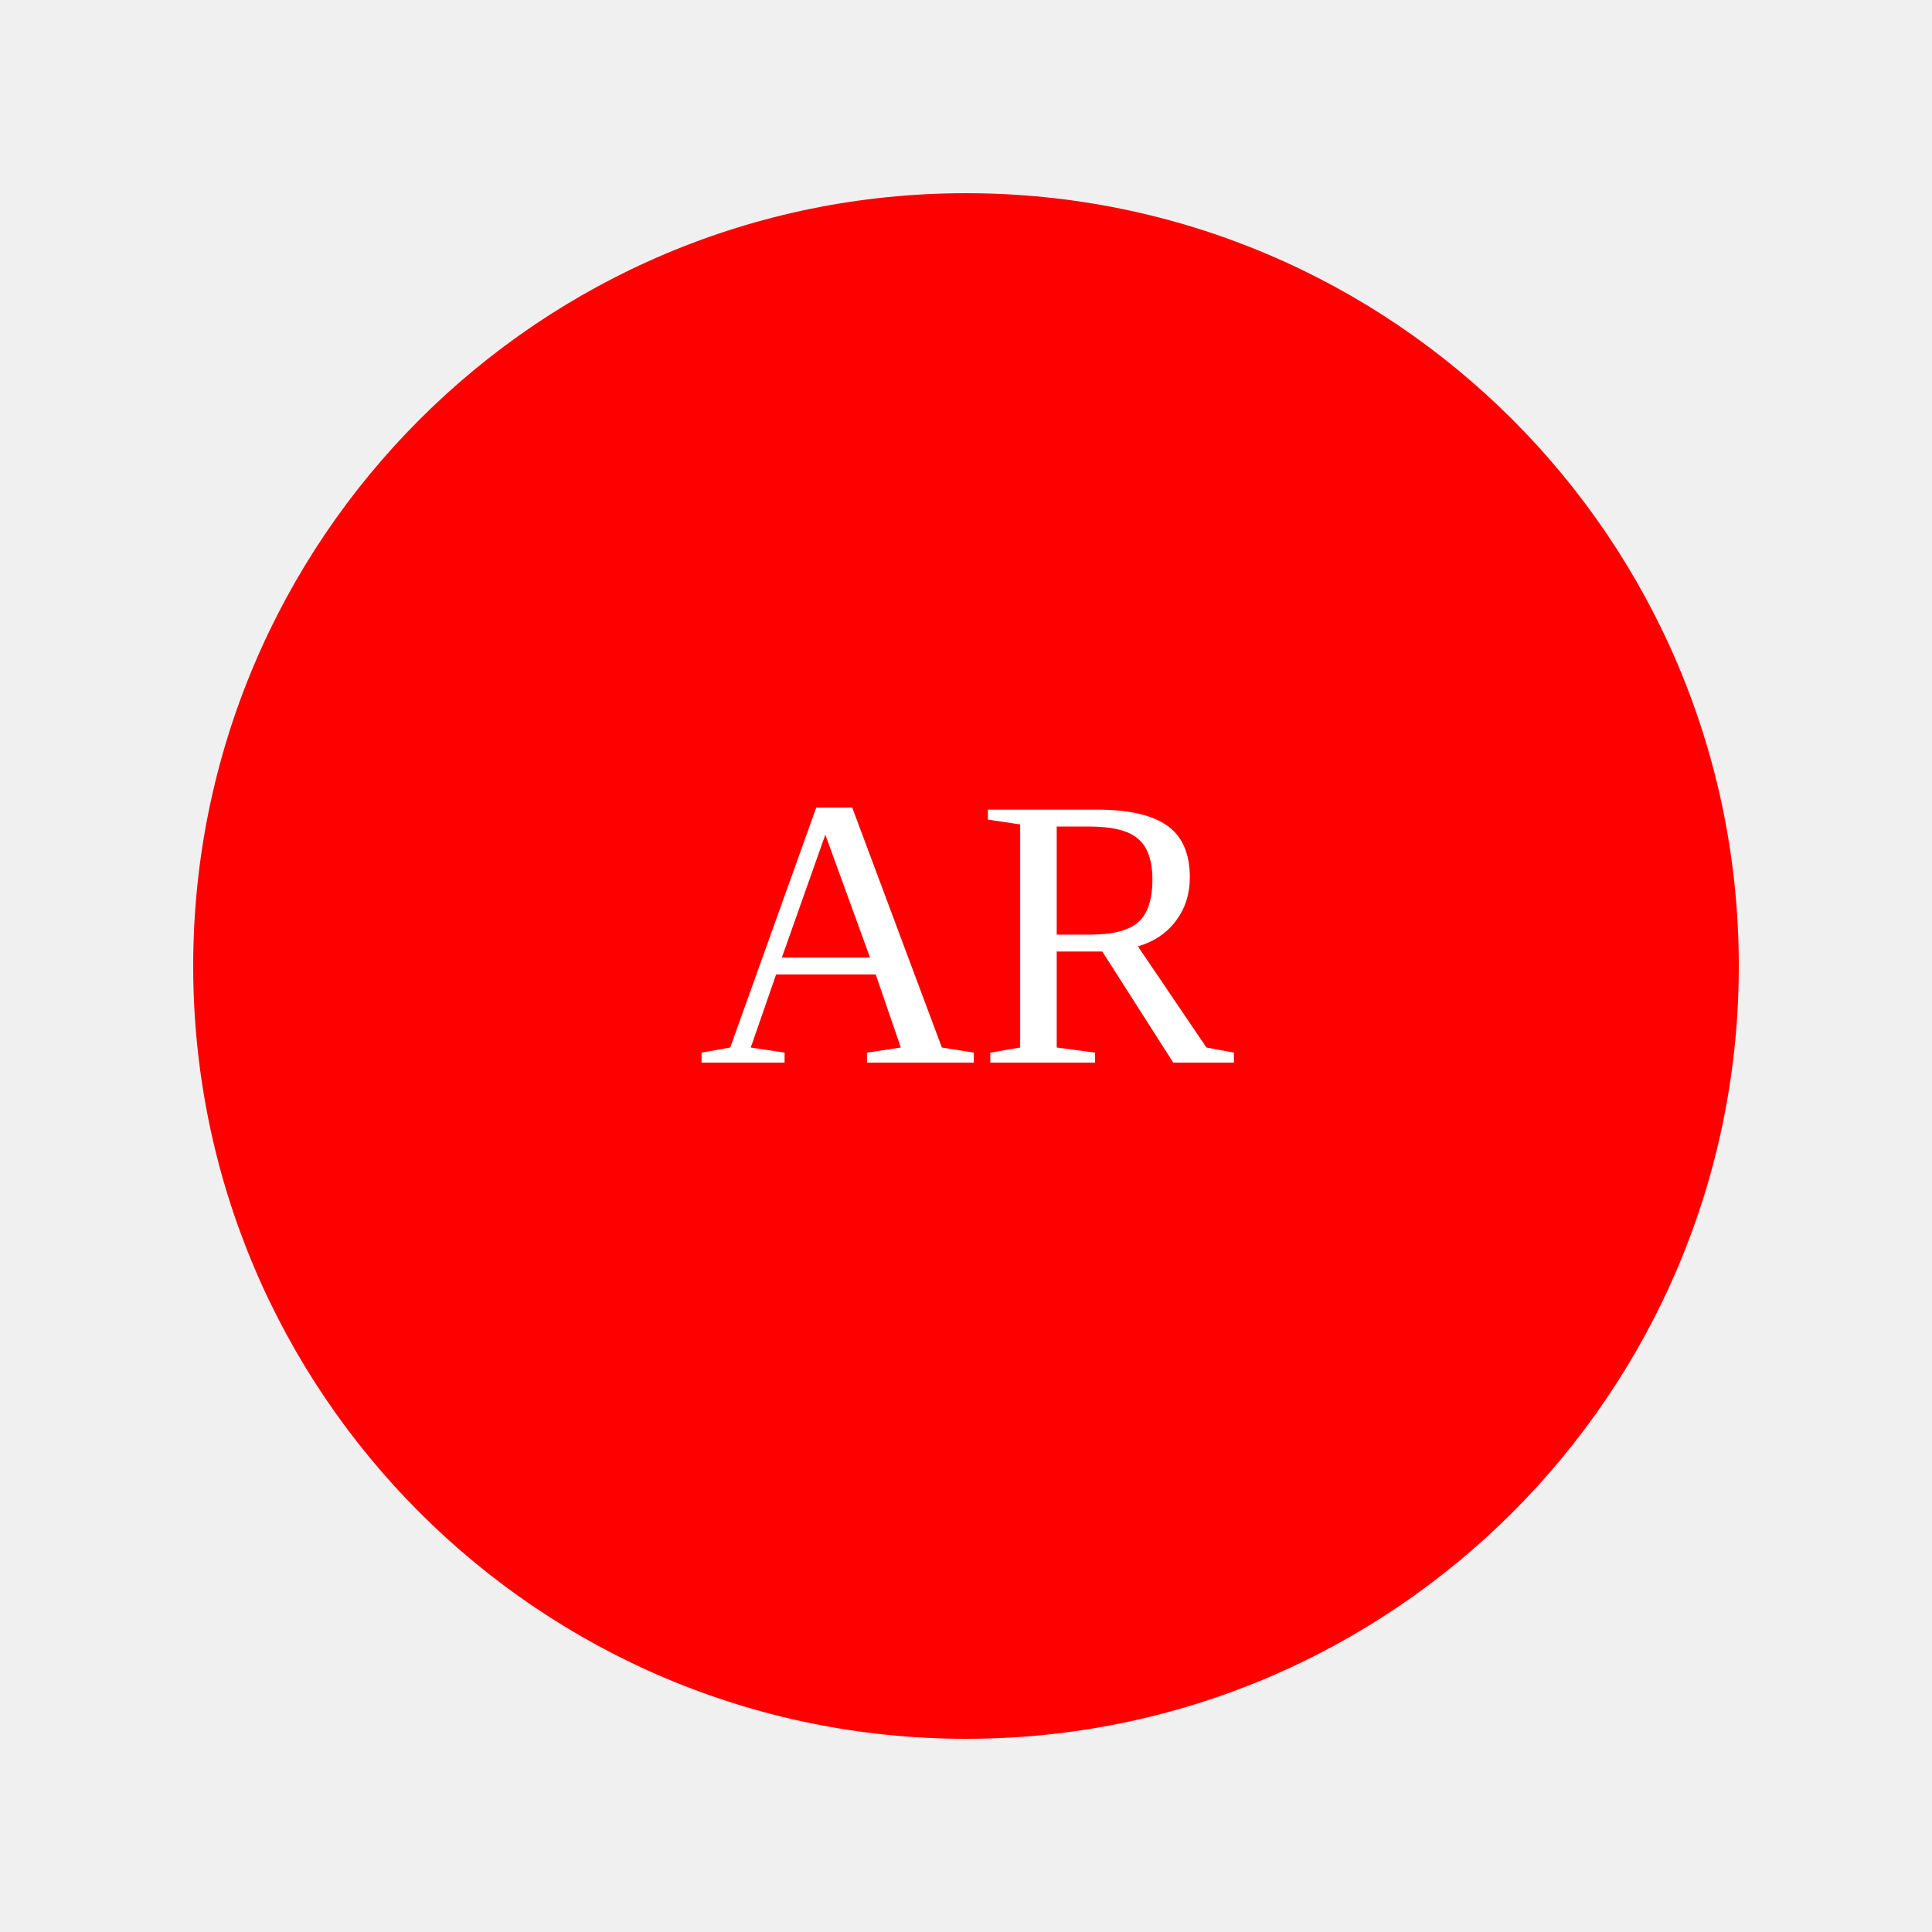
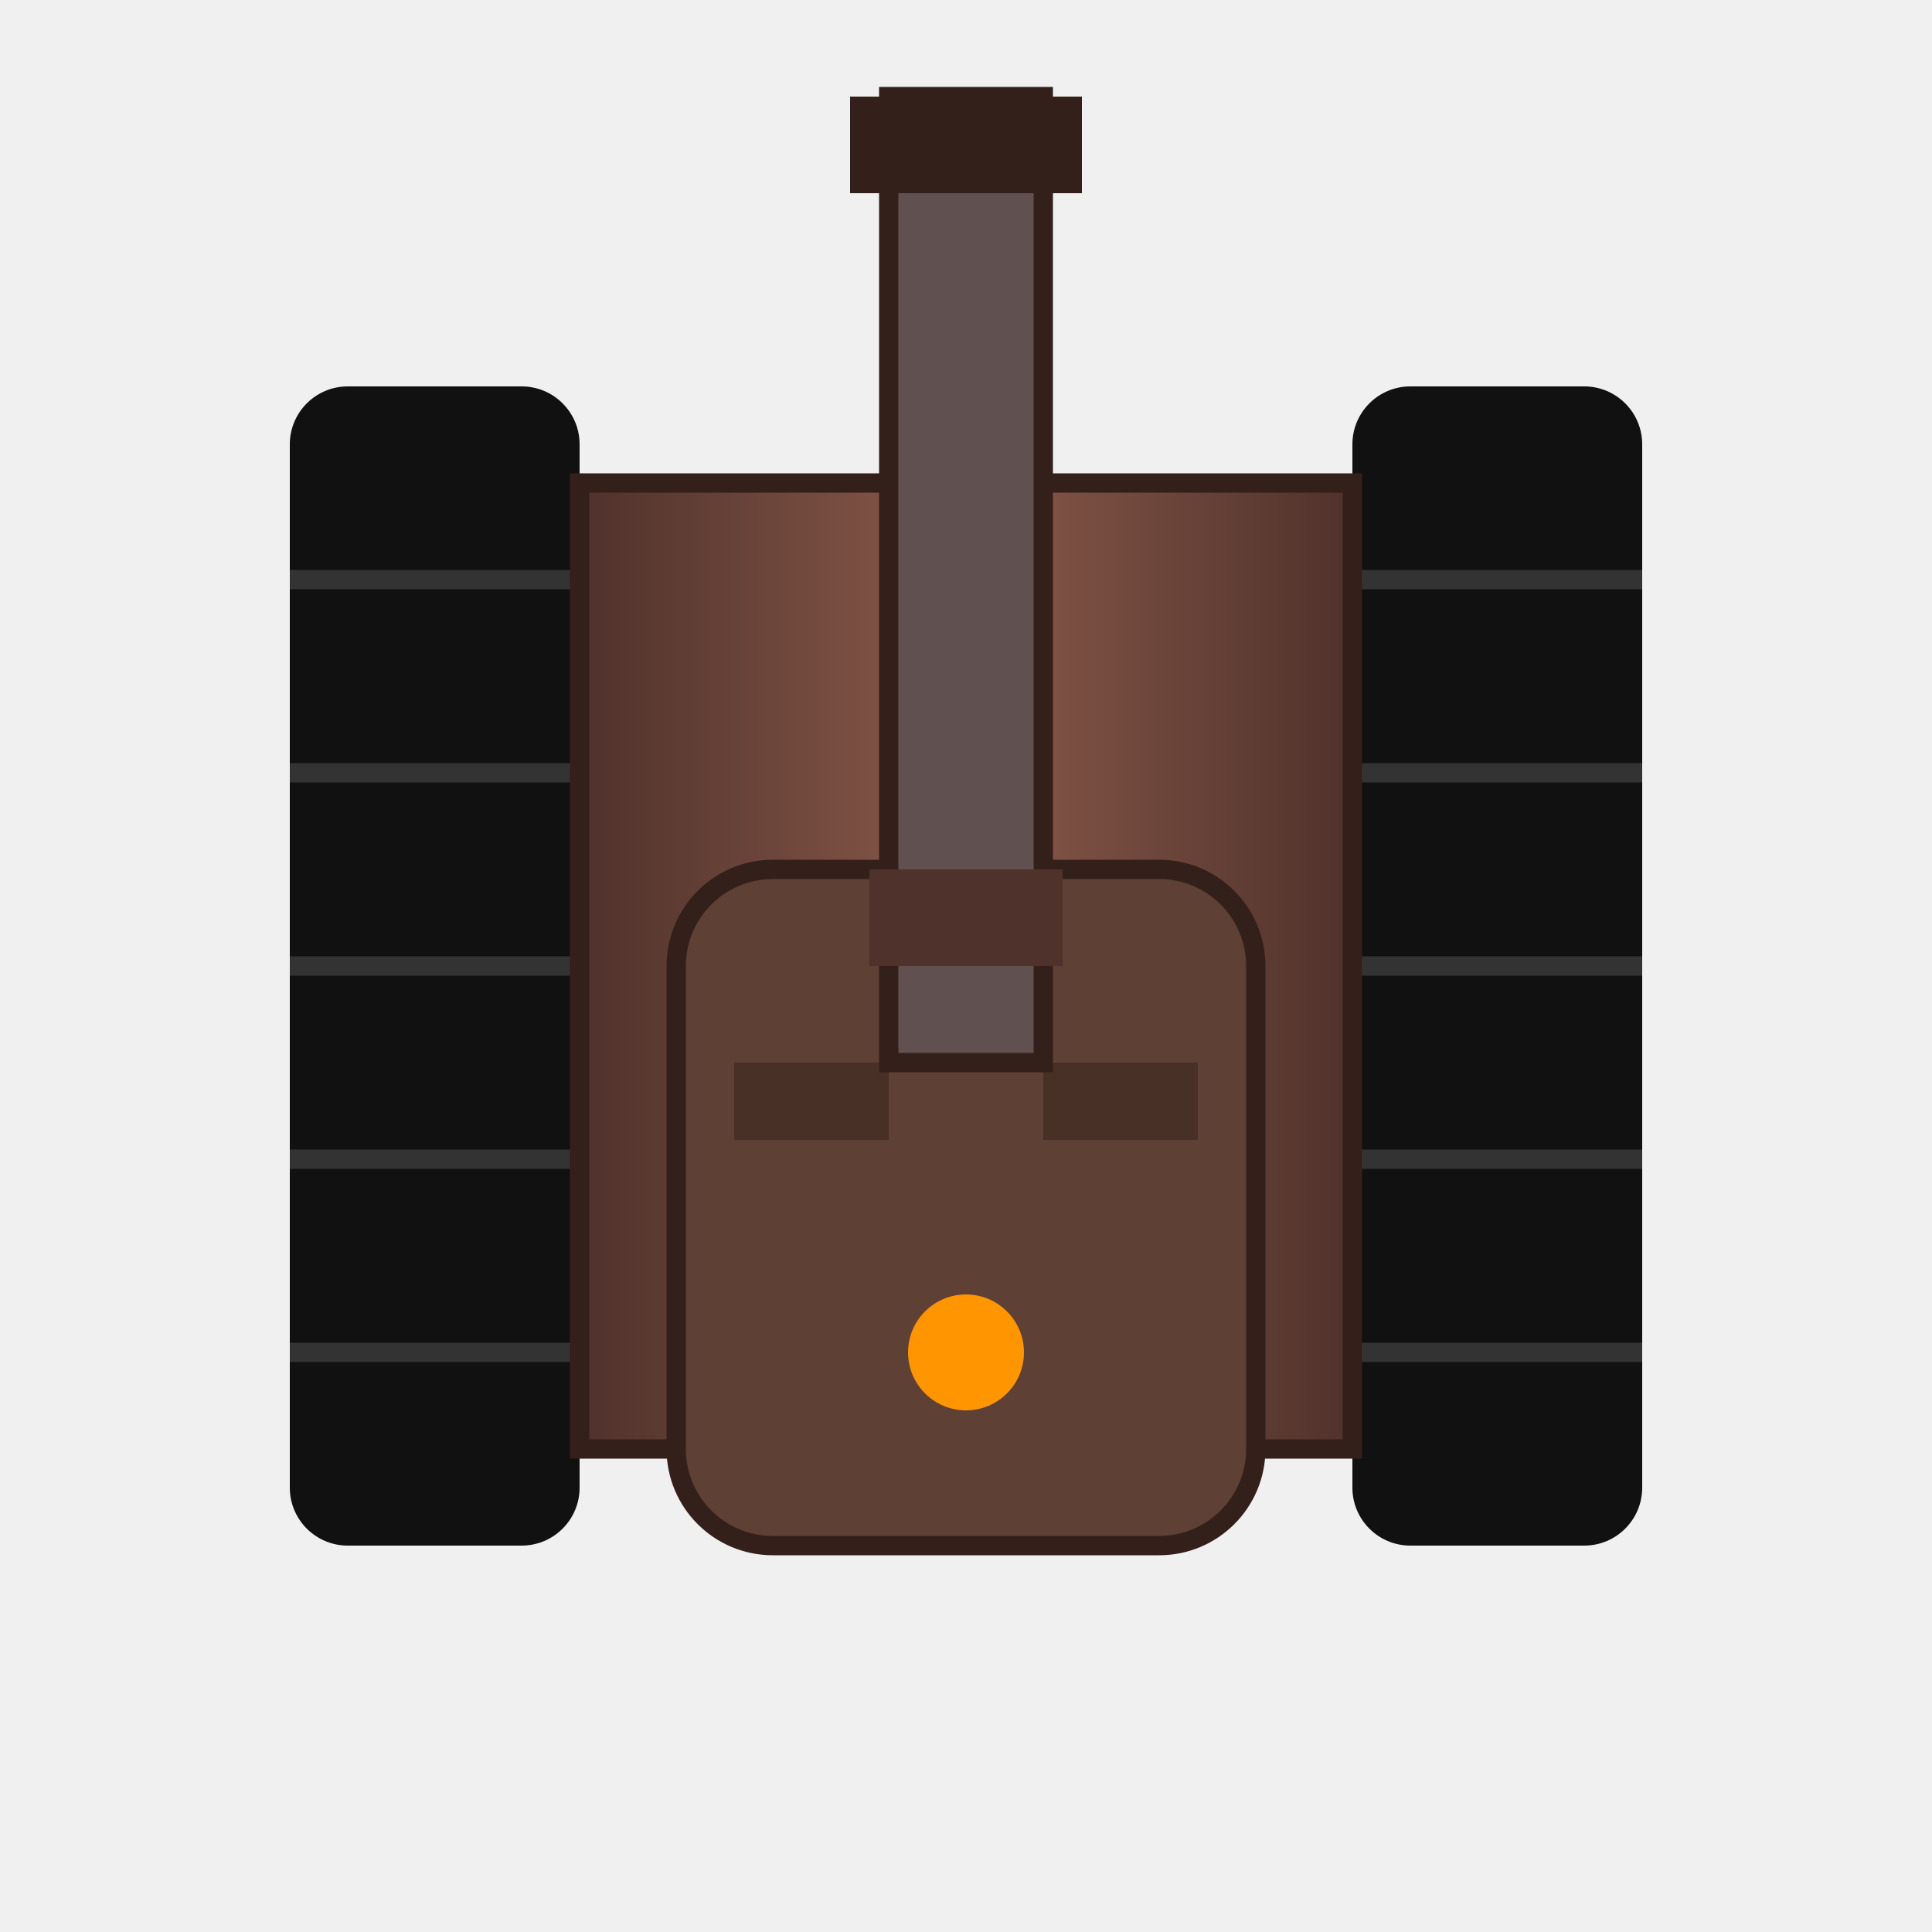
- <svg xmlns="http://www.w3.org/2000/svg" width="100" height="100">
-   <circle cx="50" cy="50" r="40" fill="red" />
-   <text x="50" y="55" font-size="20" text-anchor="middle" fill="white">AR</text>
+ <svg xmlns="http://www.w3.org/2000/svg" viewBox="0 0 100 100">
+   <defs>
+     <linearGradient id="bodyGradRed" x1="0%" y1="0%" x2="100%" y2="0%">
+       <stop offset="0%" stop-color="#50322c" />
+       <stop offset="50%" stop-color="#8a5a4a" />
+       <stop offset="100%" stop-color="#50322c" />
+     </linearGradient>
+   </defs>
+   <g>
+     <rect x="15" y="20" width="15" height="60" rx="3" fill="#111" />
+     <rect x="70" y="20" width="15" height="60" rx="3" fill="#111" />
+     <line x1="15" y1="30" x2="30" y2="30" stroke="#333" stroke-width="1" />
+     <line x1="15" y1="40" x2="30" y2="40" stroke="#333" stroke-width="1" />
+     <line x1="15" y1="50" x2="30" y2="50" stroke="#333" stroke-width="1" />
+     <line x1="15" y1="60" x2="30" y2="60" stroke="#333" stroke-width="1" />
+     <line x1="15" y1="70" x2="30" y2="70" stroke="#333" stroke-width="1" />
+     <line x1="70" y1="30" x2="85" y2="30" stroke="#333" stroke-width="1" />
+     <line x1="70" y1="40" x2="85" y2="40" stroke="#333" stroke-width="1" />
+     <line x1="70" y1="50" x2="85" y2="50" stroke="#333" stroke-width="1" />
+     <line x1="70" y1="60" x2="85" y2="60" stroke="#333" stroke-width="1" />
+     <line x1="70" y1="70" x2="85" y2="70" stroke="#333" stroke-width="1" />
+     <rect x="30" y="25" width="40" height="50" fill="url(#bodyGradRed)" stroke="#34201a" />
+     <rect x="35" y="45" width="30" height="35" rx="5" fill="#5e4034" stroke="#34201a" />
+     <rect x="46" y="5" width="8" height="50" fill="#605050" stroke="#34201a" />
+     <rect x="44" y="5" width="12" height="5" fill="#34201a" />
+     <rect x="45" y="45" width="10" height="5" fill="#50322c" />
+     <rect x="38" y="55" width="8" height="4" fill="#34201a" opacity="0.5" />
+     <rect x="54" y="55" width="8" height="4" fill="#34201a" opacity="0.5" />
+     <circle cx="50" cy="70" r="3" fill="#ff9500" />
+   </g>
</svg>
